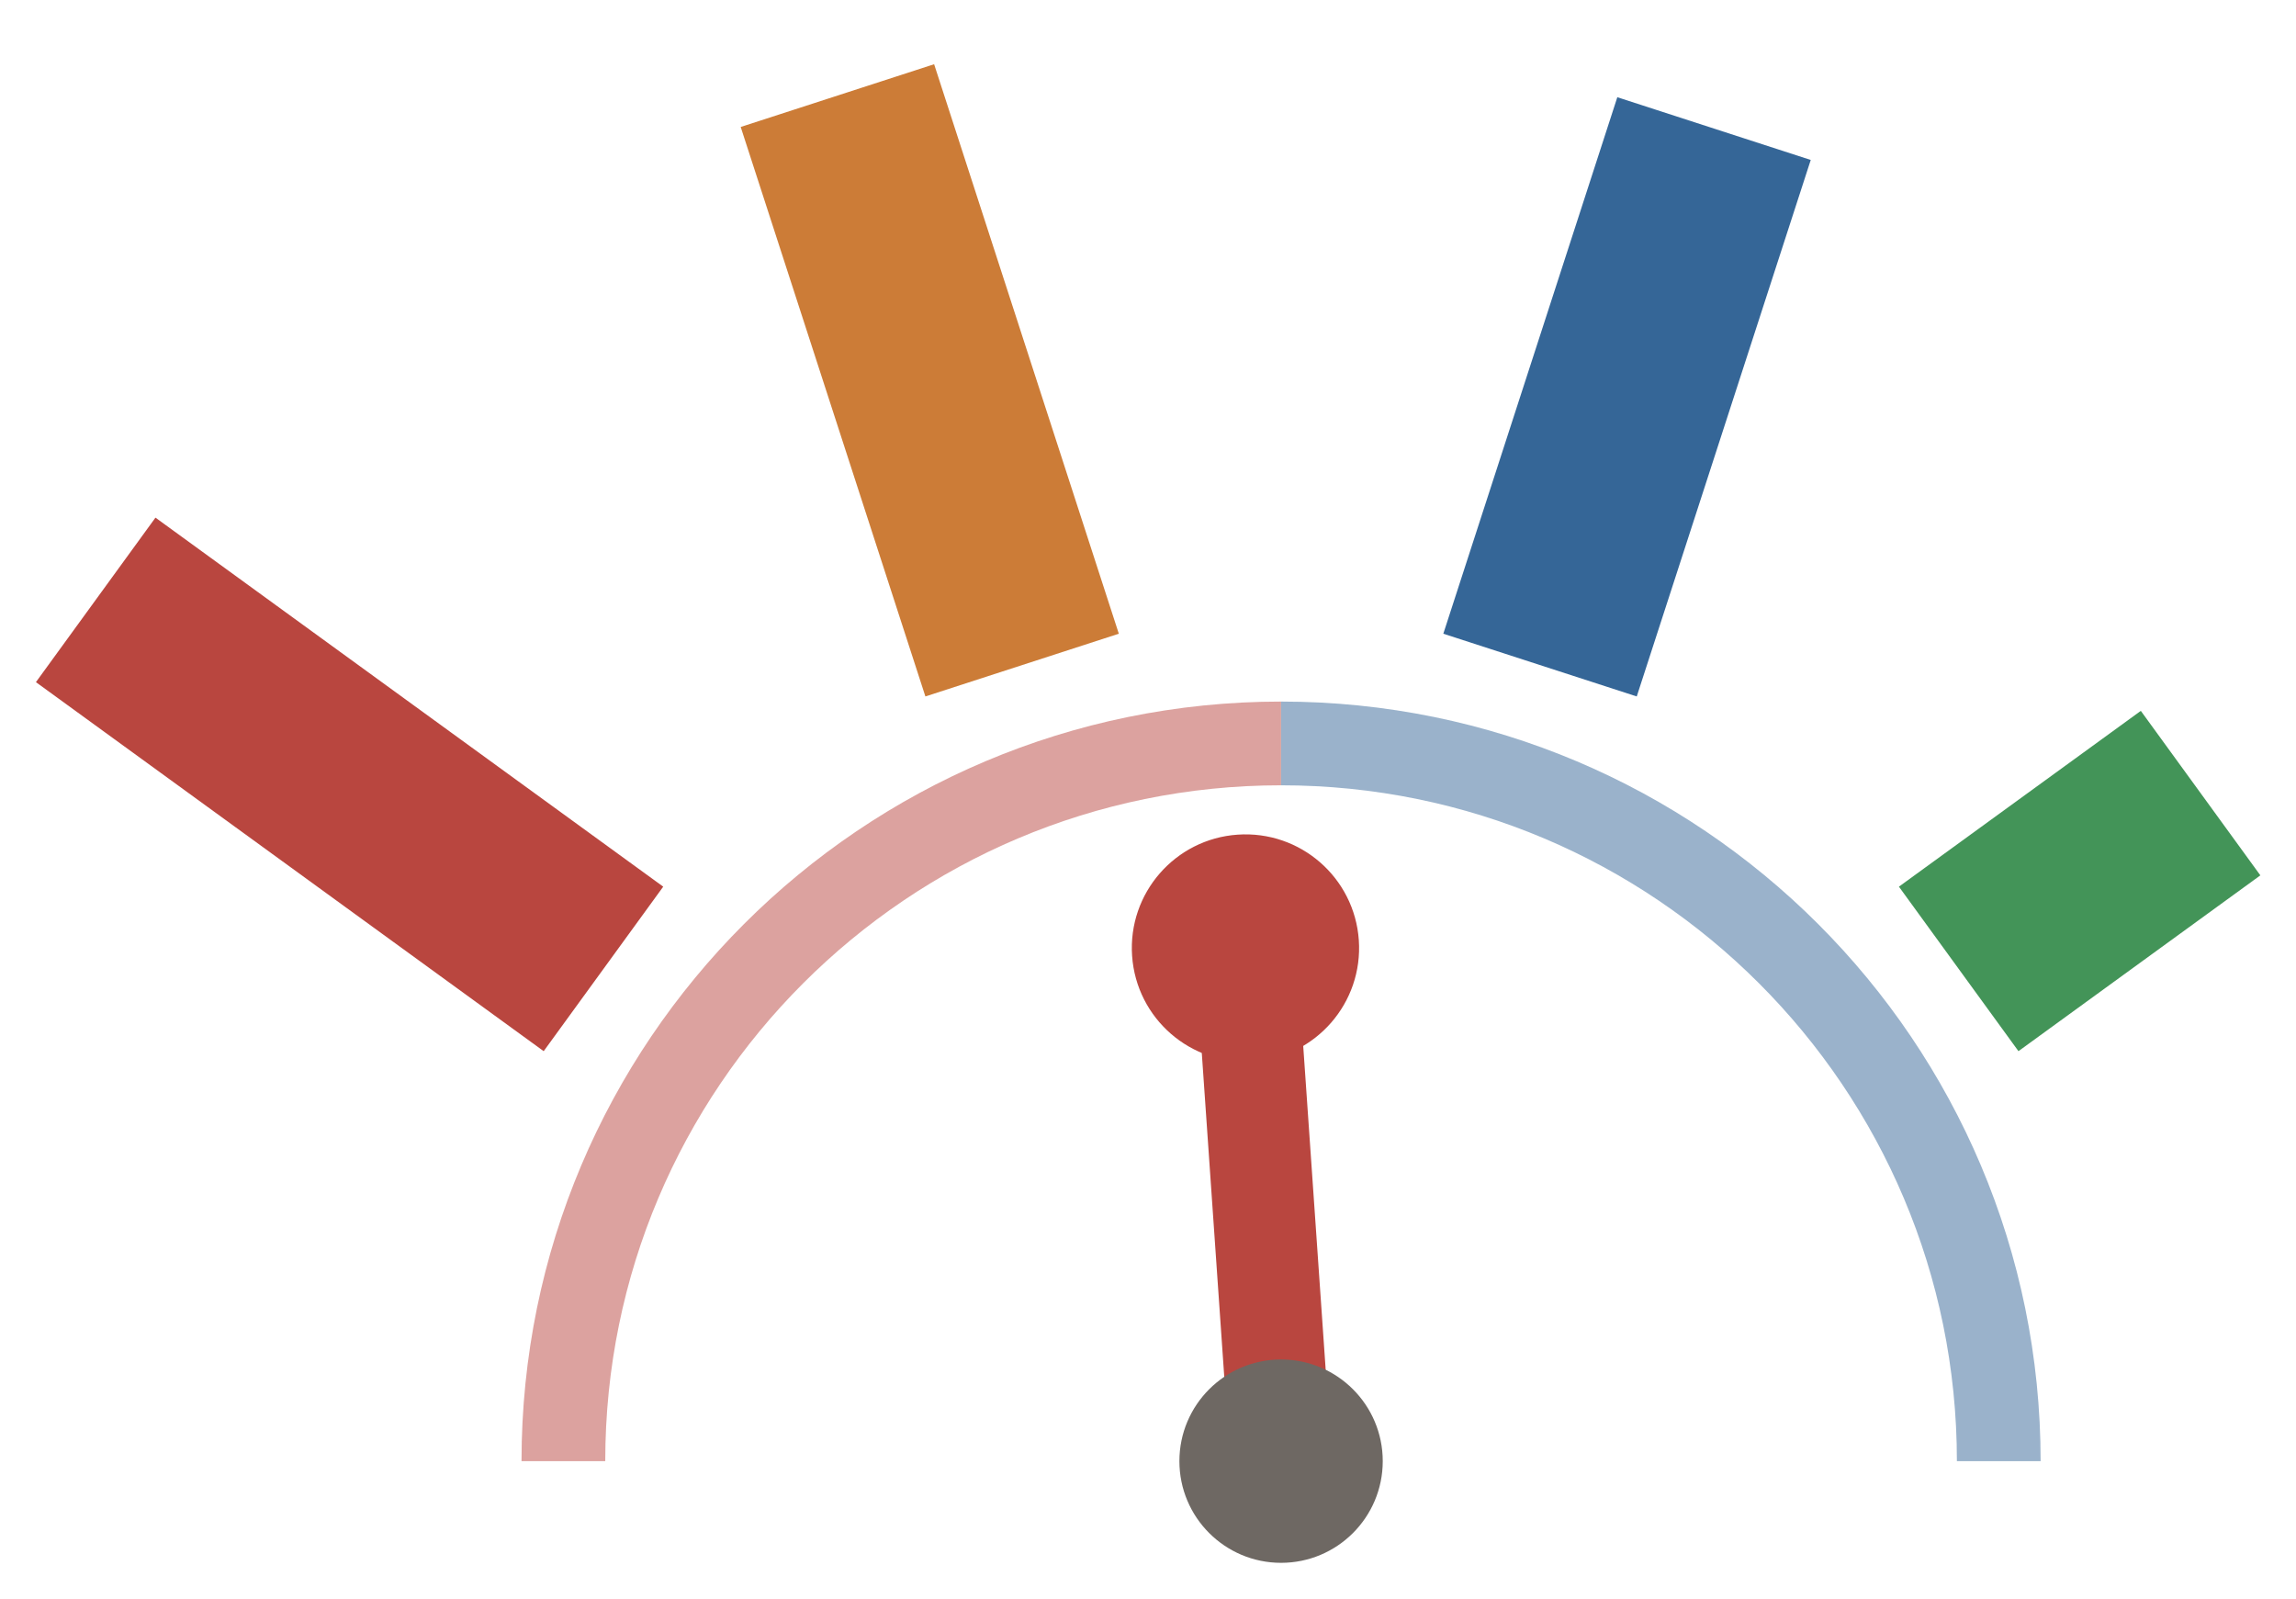
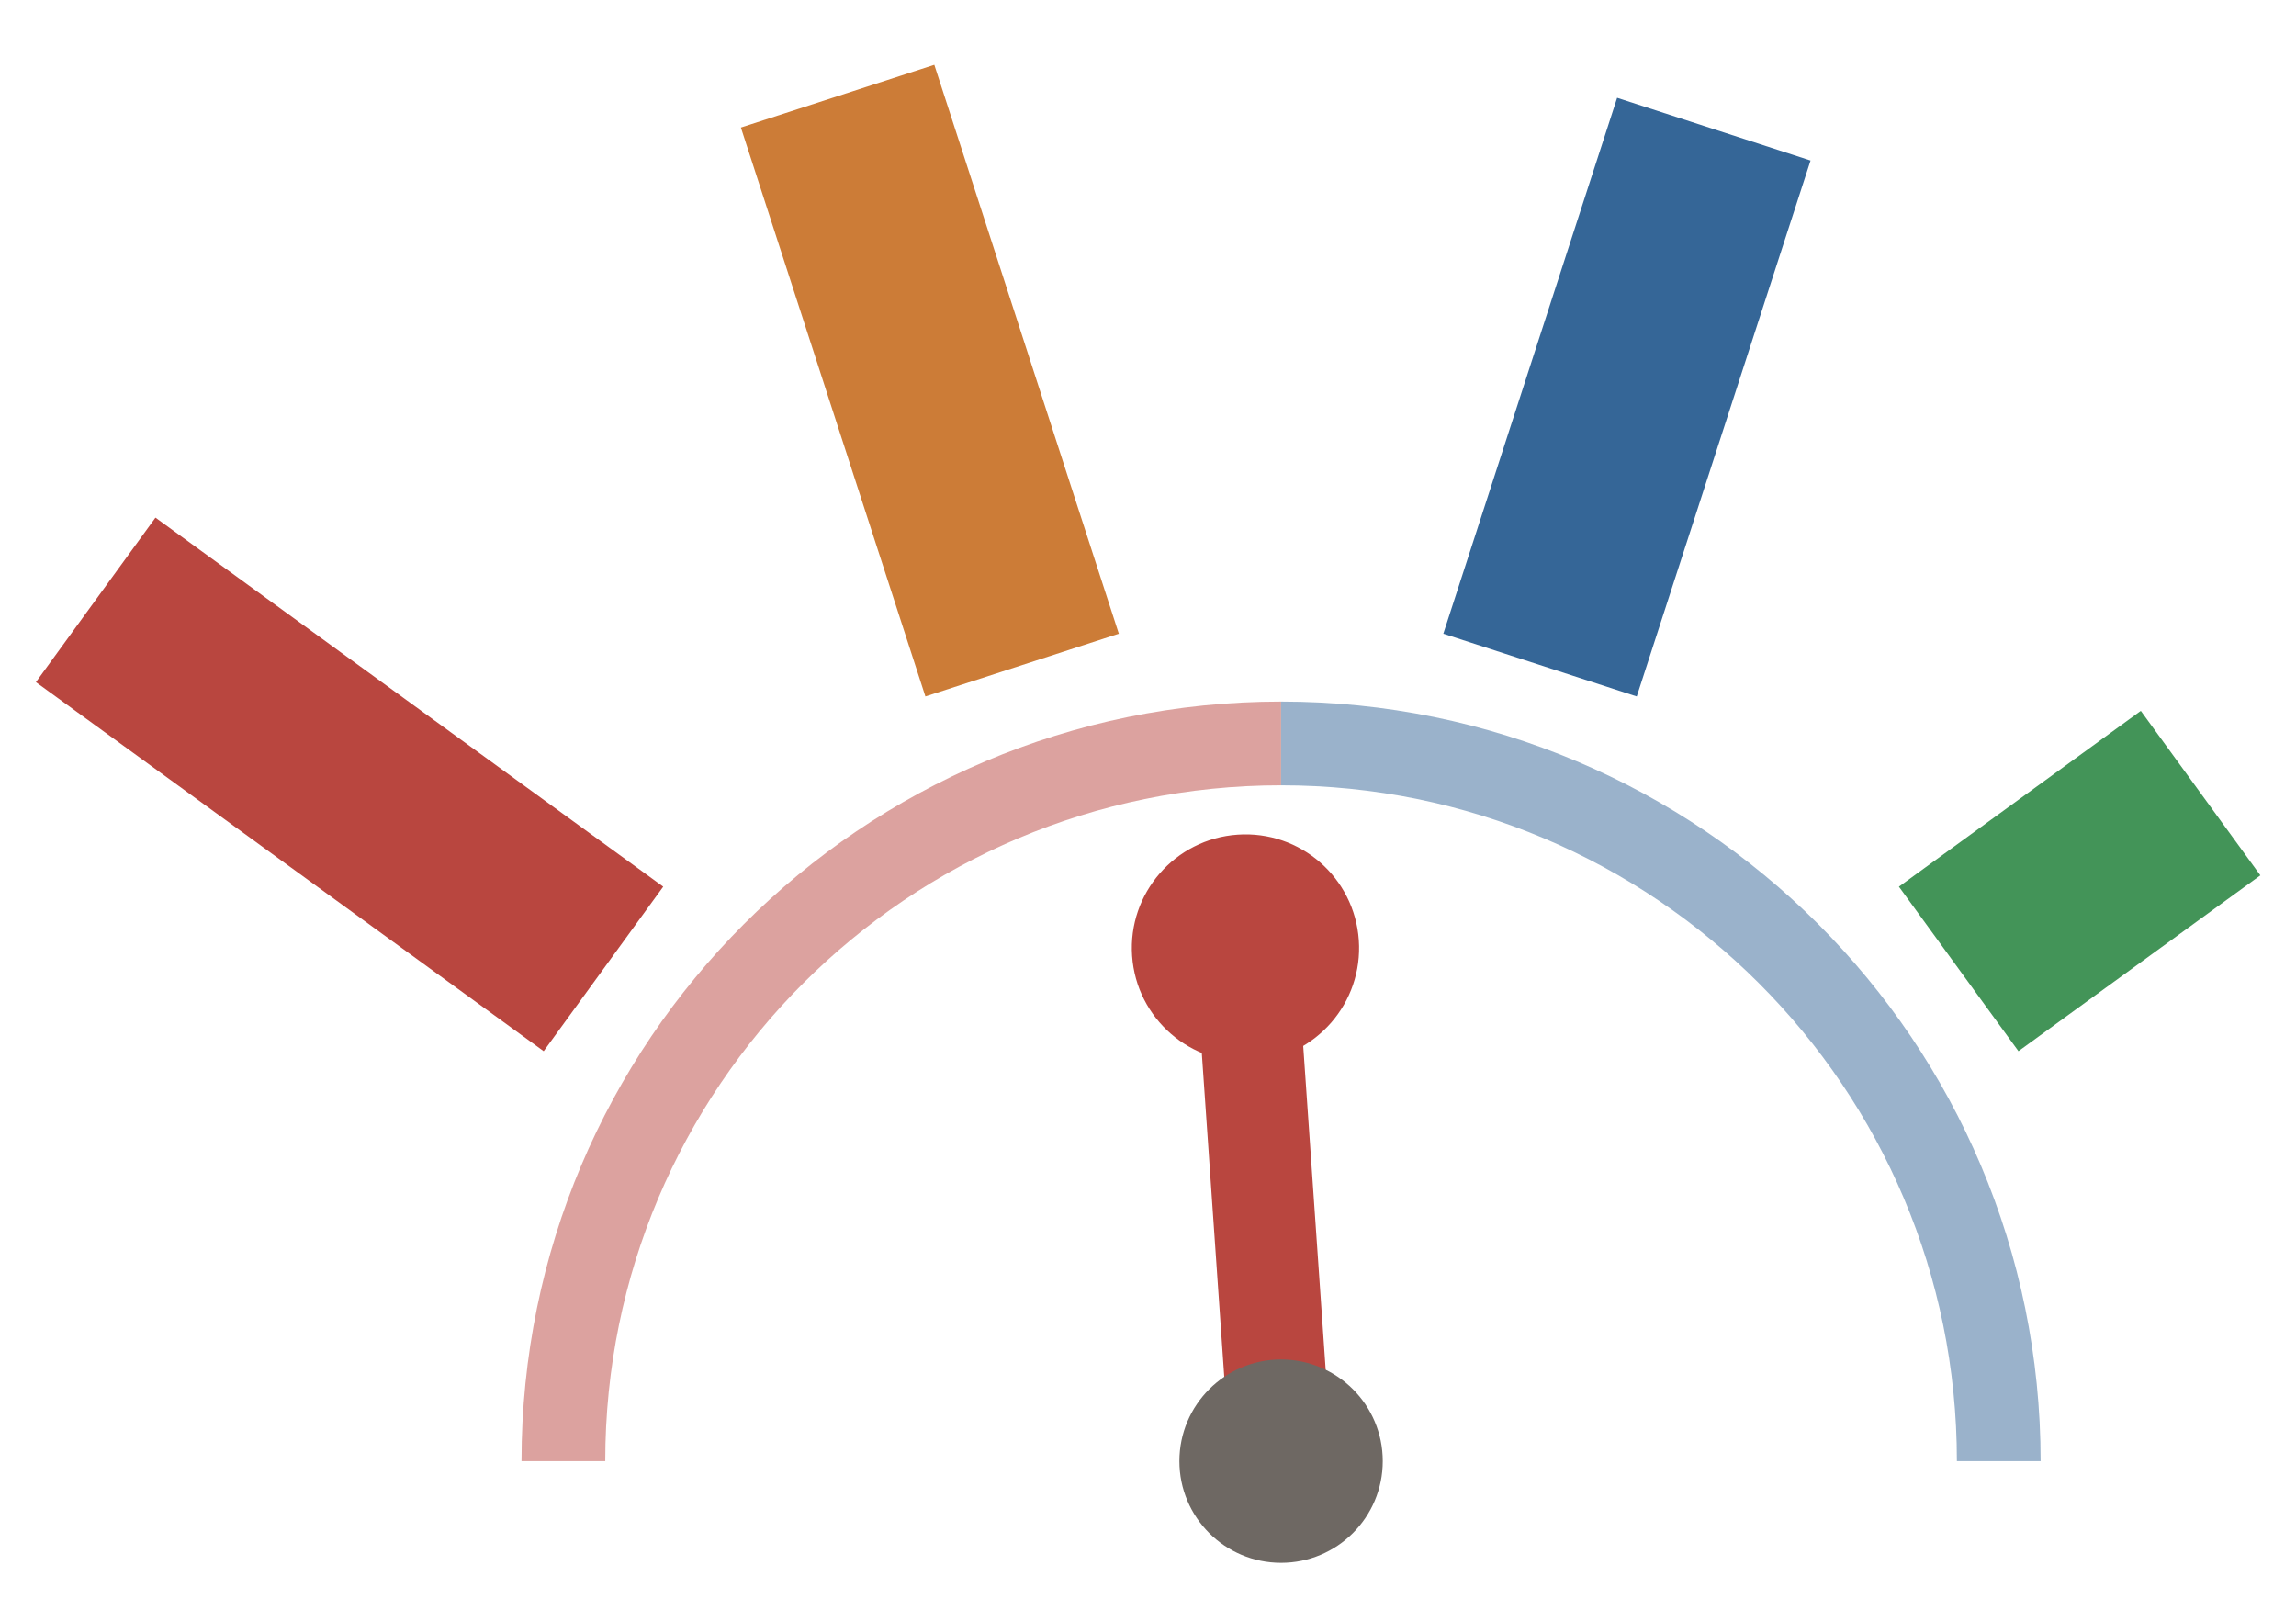
<svg xmlns="http://www.w3.org/2000/svg" viewBox="0.58 0.07 38.39 26.73">
  <path d="M 10 24.5 A 12 12 0 0 1 22 12.5" fill="none" stroke="#b9463f" stroke-width="1.4" opacity="0.5" />
  <path d="M 22 12.5 A 12 12 0 0 1 34 24.5" fill="none" stroke="#356697" stroke-width="1.4" opacity="0.5" />
  <line x1="10.67" y1="16.27" x2="2.18" y2="10.1" stroke="#b9463f" stroke-width="3.4" stroke-linecap="butt" stroke-dasharray="10.5 10.5" />
-   <line x1="17.67" y1="11.19" x2="14.43" y2="1.2" stroke="#cc7c37" stroke-width="3.4" stroke-linecap="butt" stroke-dasharray="10.01 10.5" />
-   <line x1="26.33" y1="11.19" x2="29.57" y2="1.2" stroke="#356697" stroke-width="3.4" stroke-linecap="butt" stroke-dasharray="9.43 10.5" />
+   <line x1="17.67" y1="11.19" x2="14.43" y2="1.2" stroke="#cc7c37" stroke-width="3.4" stroke-linecap="butt" stroke-dasharray="10 10.5" />
+   <line x1="26.33" y1="11.19" x2="29.57" y2="1.2" stroke="#356697" stroke-width="3.4" stroke-linecap="butt" stroke-dasharray="9.42 10.5" />
  <line x1="33.33" y1="16.27" x2="41.82" y2="10.1" stroke="#439458" stroke-width="3.4" stroke-linecap="butt" stroke-dasharray="5 10.5" />
  <g transform="translate(22, 24.5)">
    <g transform="rotate(-3.97)">
      <line x1="0" y1="0" x2="0" y2="-8.6" stroke="#b9463f" stroke-width="1.7" stroke-linecap="round" />
      <circle cx="0" cy="-8.6" r="1.9" fill="#b9463f" />
    </g>
  </g>
  <circle cx="22" cy="24.5" r="1.7" fill="#6e6863" />
</svg>
